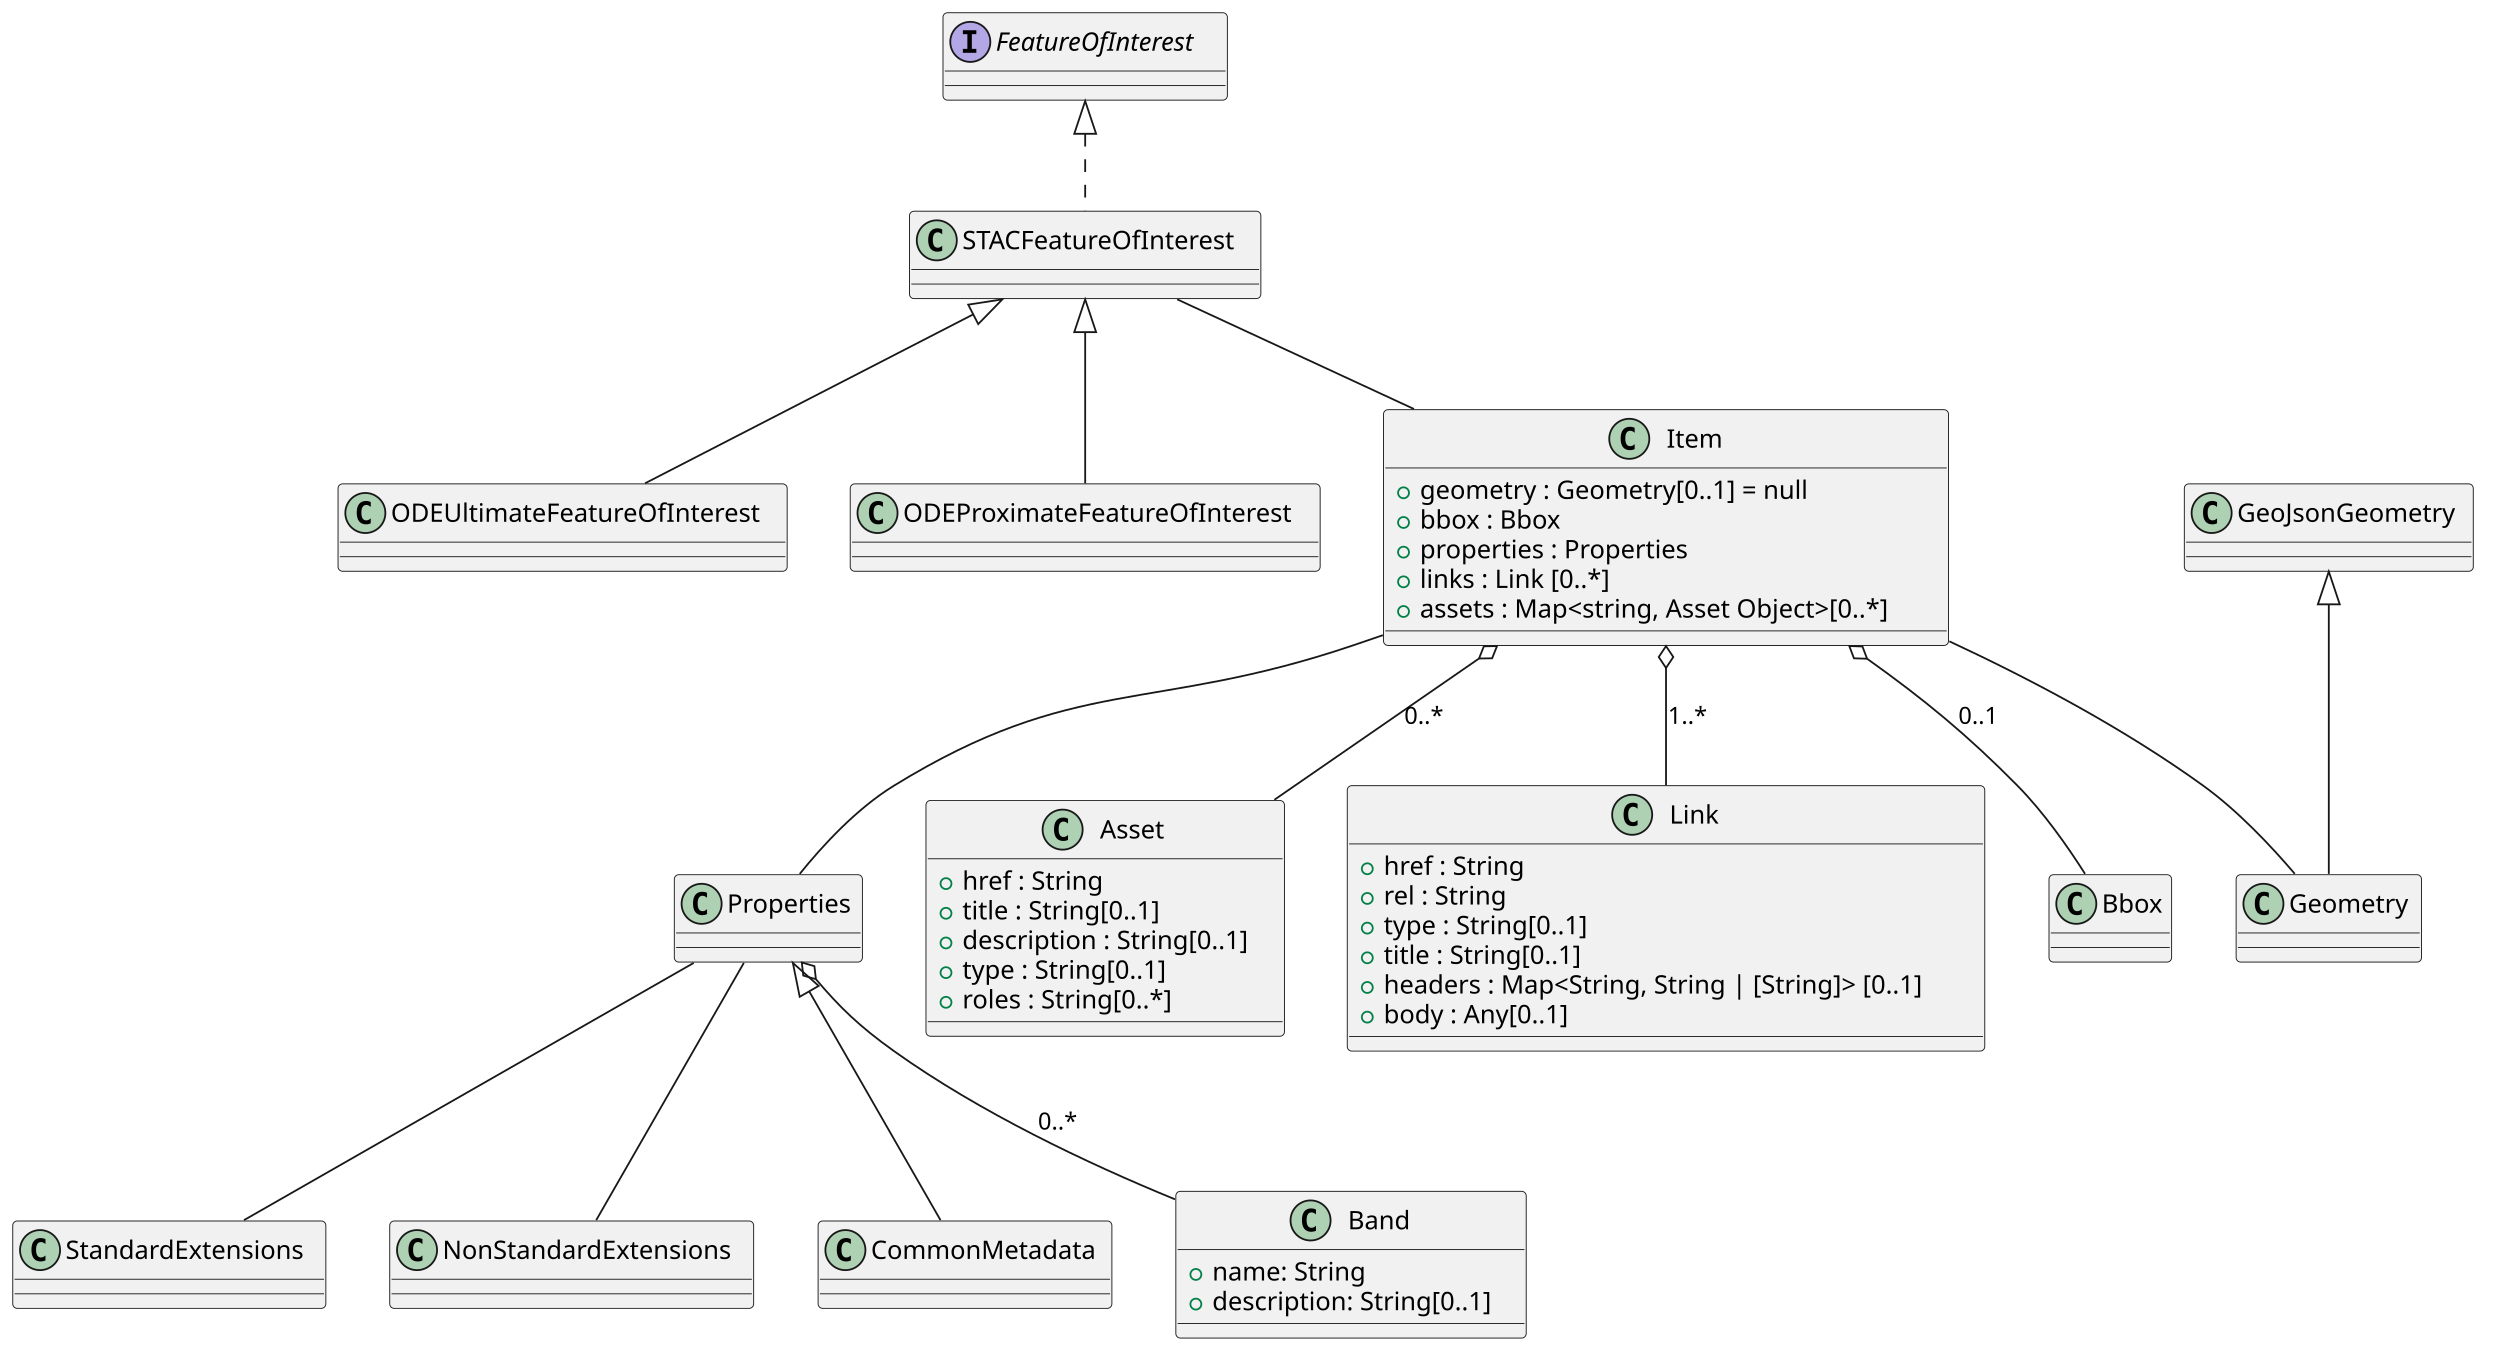
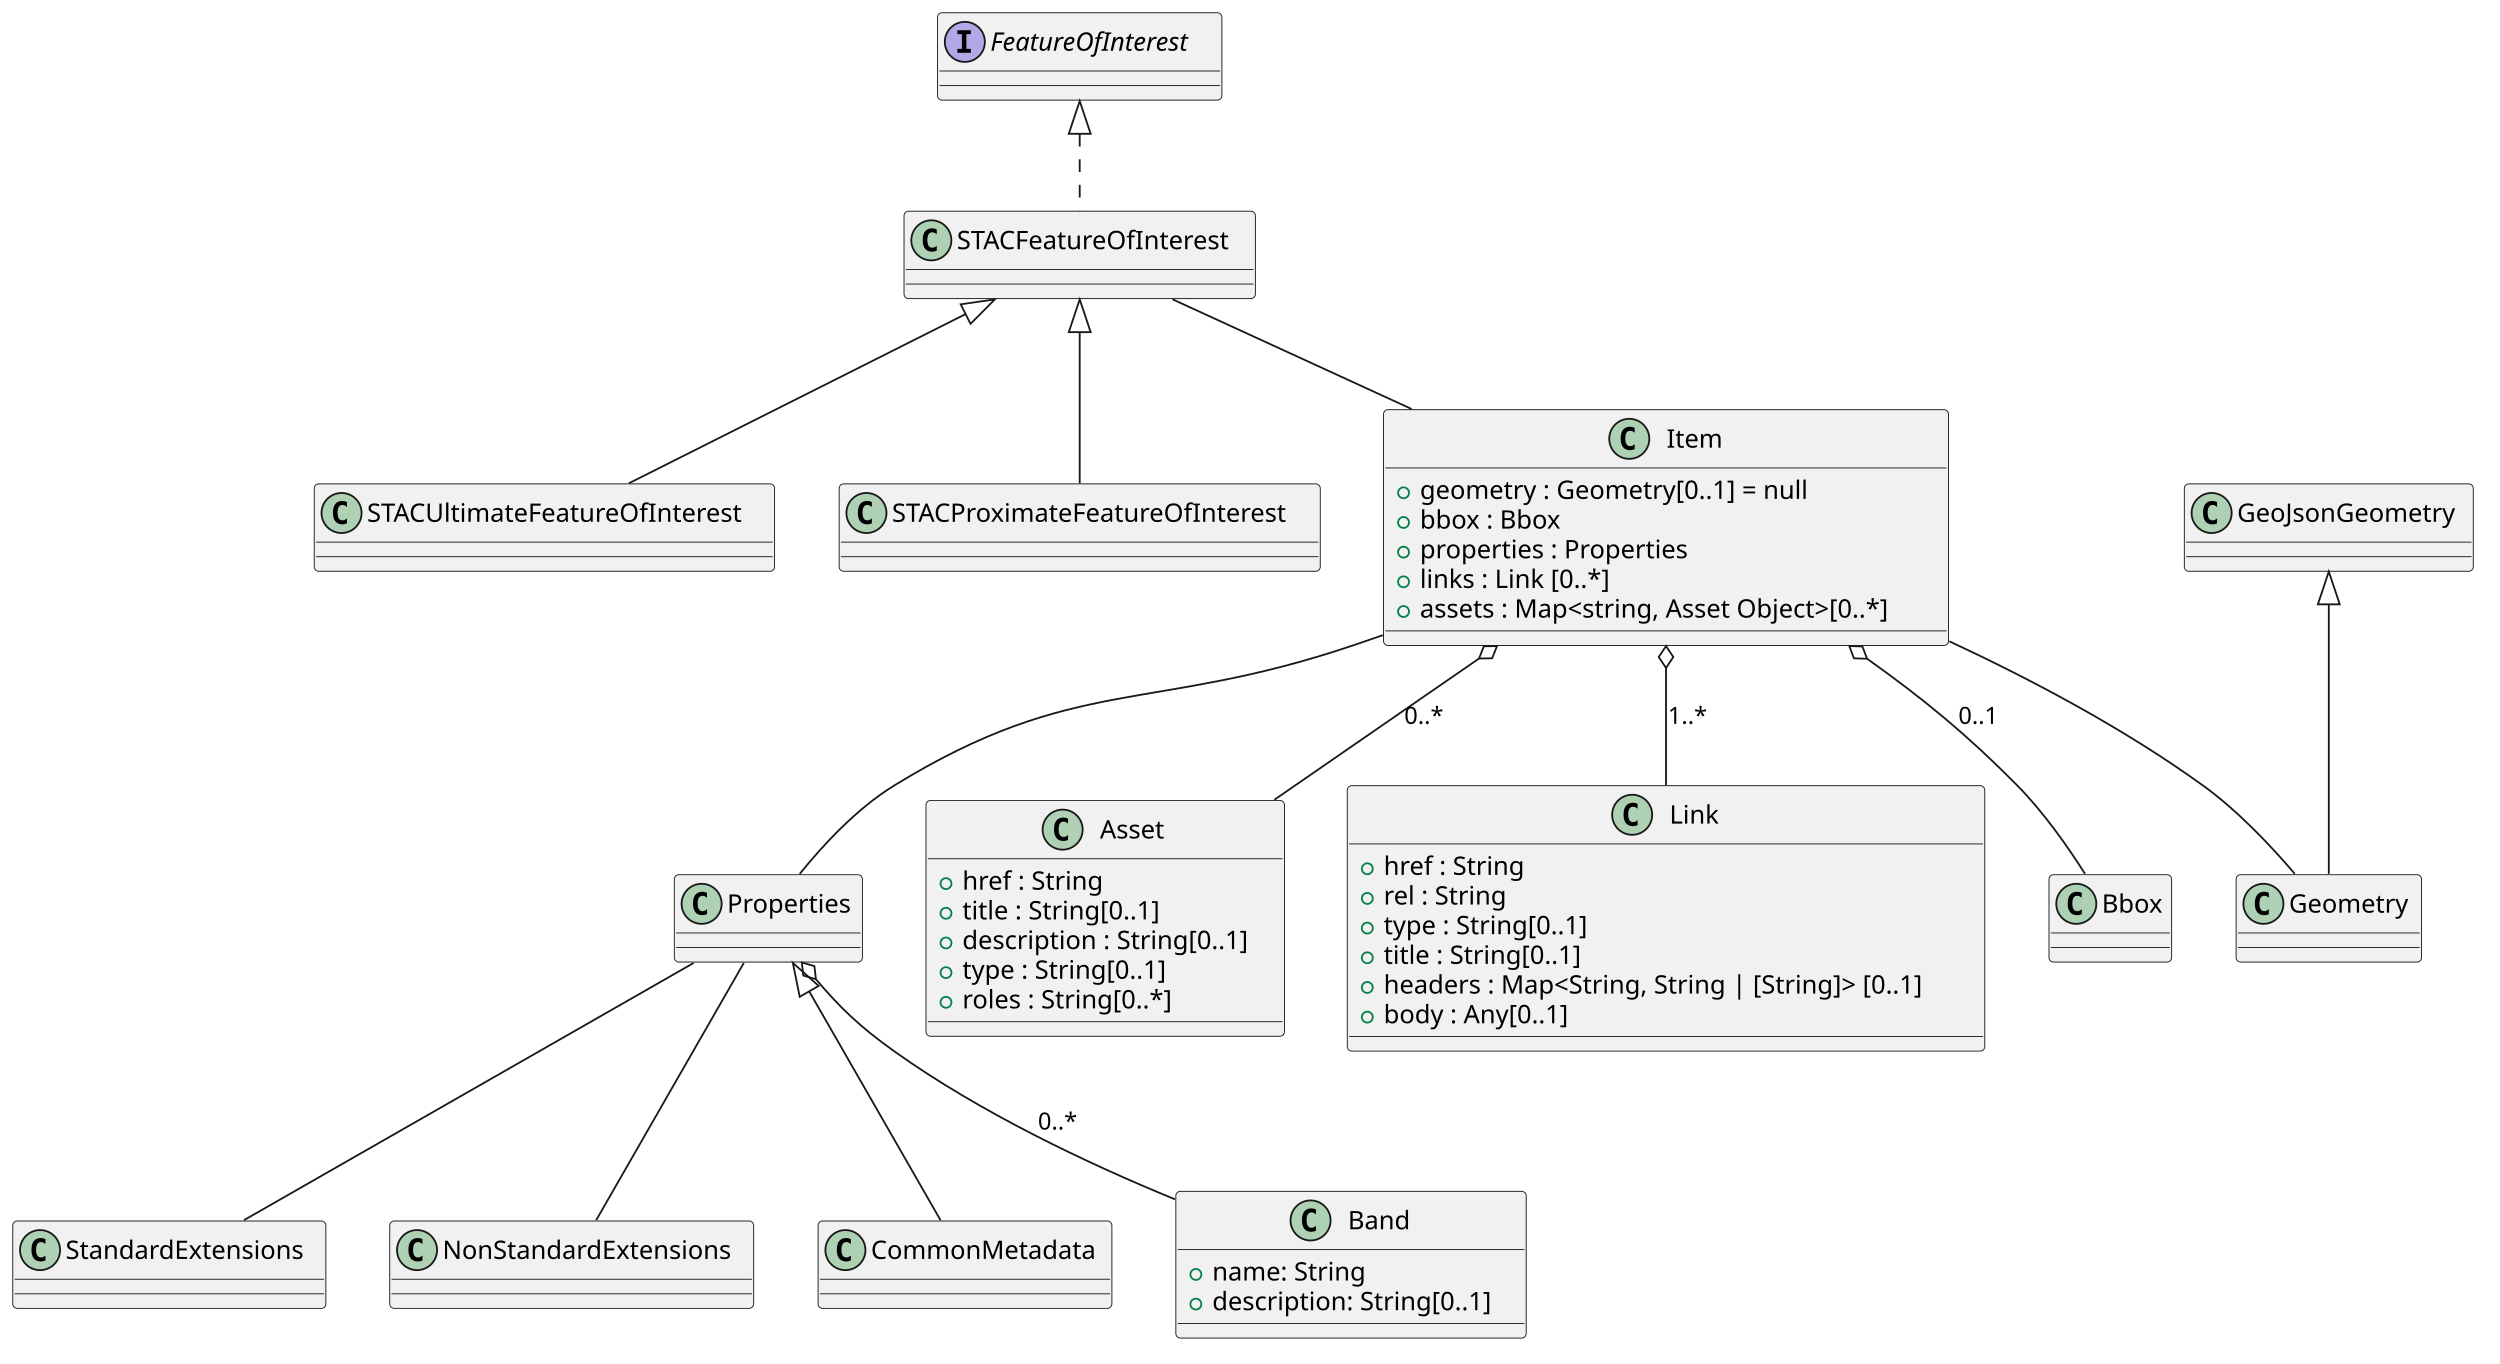
<svg xmlns="http://www.w3.org/2000/svg" contentStyleType="text/css" data-diagram-type="CLASS" height="749px" preserveAspectRatio="none" style="width:1373px;height:749px;background:#FFFFFF;" version="1.1" viewBox="0 0 1373 749" width="1373px" zoomAndPan="magnify">
  <defs />
  <g>
    <g class="entity" data-qualified-name="FeatureOfInterest" data-source-line="1" id="ent0001">
-       <rect fill="#F1F1F1" height="48" rx="2.5" ry="2.5" style="stroke:#181818;stroke-width:0.5;" width="156.182" x="517.89" y="7" />
-       <ellipse cx="532.89" cy="23" fill="#B4A7E5" rx="11" ry="11" style="stroke:#181818;stroke-width:1;" />
-       <path d="M528.812,18.766 L528.812,16.609 L536.202,16.609 L536.202,18.766 L533.734,18.766 L533.734,26.844 L536.202,26.844 L536.202,29 L528.812,29 L528.812,26.844 L531.281,26.844 L531.281,18.766 L528.812,18.766 Z " fill="#000000" />
-       <text fill="#000000" font-family="sans-serif" font-size="14" font-style="italic" lengthAdjust="spacing" textLength="124.182" x="546.89" y="27.847">FeatureOfInterest</text>
-       <line style="stroke:#181818;stroke-width:0.5;" x1="518.89" x2="673.072" y1="39" y2="39" />
-       <line style="stroke:#181818;stroke-width:0.5;" x1="518.89" x2="673.072" y1="47" y2="47" />
-     </g>
-     <g class="entity" data-qualified-name="ODEUltimateFeatureOfInterest" data-source-line="3" id="ent0002">
-       <rect fill="#F1F1F1" height="48" rx="2.5" ry="2.5" style="stroke:#181818;stroke-width:0.5;" width="246.662" x="185.65" y="265.74" />
-       <ellipse cx="200.65" cy="281.74" fill="#ADD1B2" rx="11" ry="11" style="stroke:#181818;stroke-width:1;" />
-       <path d="M203.619,287.381 Q203.041,287.678 202.4,287.818 Q201.759,287.974 201.056,287.974 Q198.556,287.974 197.228,286.334 Q195.916,284.678 195.916,281.553 Q195.916,278.428 197.228,276.771 Q198.556,275.115 201.056,275.115 Q201.759,275.115 202.4,275.271 Q203.056,275.428 203.619,275.724 L203.619,278.443 Q202.994,277.865 202.4,277.599 Q201.806,277.318 201.181,277.318 Q199.838,277.318 199.15,278.396 Q198.463,279.459 198.463,281.553 Q198.463,283.646 199.15,284.724 Q199.838,285.787 201.181,285.787 Q201.806,285.787 202.4,285.521 Q202.994,285.24 203.619,284.662 L203.619,287.381 Z " fill="#000000" />
-       <text fill="#000000" font-family="sans-serif" font-size="14" lengthAdjust="spacing" textLength="214.662" x="214.65" y="286.587">ODEUltimateFeatureOfInterest</text>
-       <line style="stroke:#181818;stroke-width:0.5;" x1="186.65" x2="431.312" y1="297.74" y2="297.74" />
-       <line style="stroke:#181818;stroke-width:0.5;" x1="186.65" x2="431.312" y1="305.74" y2="305.74" />
-     </g>
-     <g class="entity" data-qualified-name="ODEProximateFeatureOfInterest" data-source-line="5" id="ent0003">
-       <rect fill="#F1F1F1" height="48" rx="2.5" ry="2.5" style="stroke:#181818;stroke-width:0.5;" width="258.085" x="466.94" y="265.74" />
-       <ellipse cx="481.94" cy="281.74" fill="#ADD1B2" rx="11" ry="11" style="stroke:#181818;stroke-width:1;" />
-       <path d="M484.909,287.381 Q484.331,287.678 483.69,287.818 Q483.049,287.974 482.346,287.974 Q479.846,287.974 478.518,286.334 Q477.206,284.678 477.206,281.553 Q477.206,278.428 478.518,276.771 Q479.846,275.115 482.346,275.115 Q483.049,275.115 483.69,275.271 Q484.346,275.428 484.909,275.724 L484.909,278.443 Q484.284,277.865 483.69,277.599 Q483.096,277.318 482.471,277.318 Q481.127,277.318 480.44,278.396 Q479.752,279.459 479.752,281.553 Q479.752,283.646 480.44,284.724 Q481.127,285.787 482.471,285.787 Q483.096,285.787 483.69,285.521 Q484.284,285.24 484.909,284.662 L484.909,287.381 Z " fill="#000000" />
-       <text fill="#000000" font-family="sans-serif" font-size="14" lengthAdjust="spacing" textLength="226.085" x="495.94" y="286.587">ODEProximateFeatureOfInterest</text>
-       <line style="stroke:#181818;stroke-width:0.5;" x1="467.94" x2="724.025" y1="297.74" y2="297.74" />
-       <line style="stroke:#181818;stroke-width:0.5;" x1="467.94" x2="724.025" y1="305.74" y2="305.74" />
+       <rect fill="#F1F1F1" height="48" rx="2.5" ry="2.5" style="stroke:#181818;stroke-width:0.5;" width="156.182" x="514.89" y="7" />
+       <ellipse cx="529.89" cy="23" fill="#B4A7E5" rx="11" ry="11" style="stroke:#181818;stroke-width:1;" />
+       <path d="M525.812,18.766 L525.812,16.609 L533.202,16.609 L533.202,18.766 L530.734,18.766 L530.734,26.844 L533.202,26.844 L533.202,29 L525.812,29 L525.812,26.844 L528.281,26.844 L528.281,18.766 L525.812,18.766 Z " fill="#000000" />
+       <text fill="#000000" font-family="sans-serif" font-size="14" font-style="italic" lengthAdjust="spacing" textLength="124.182" x="543.89" y="27.847">FeatureOfInterest</text>
+       <line style="stroke:#181818;stroke-width:0.5;" x1="515.89" x2="670.072" y1="39" y2="39" />
+       <line style="stroke:#181818;stroke-width:0.5;" x1="515.89" x2="670.072" y1="47" y2="47" />
+     </g>
+     <g class="entity" data-qualified-name="STACUltimateFeatureOfInterest" data-source-line="3" id="ent0002">
+       <rect fill="#F1F1F1" height="48" rx="2.5" ry="2.5" style="stroke:#181818;stroke-width:0.5;" width="252.808" x="172.58" y="265.74" />
+       <ellipse cx="187.58" cy="281.74" fill="#ADD1B2" rx="11" ry="11" style="stroke:#181818;stroke-width:1;" />
+       <path d="M190.549,287.381 Q189.971,287.678 189.33,287.818 Q188.689,287.974 187.986,287.974 Q185.486,287.974 184.158,286.334 Q182.846,284.678 182.846,281.553 Q182.846,278.428 184.158,276.771 Q185.486,275.115 187.986,275.115 Q188.689,275.115 189.33,275.271 Q189.986,275.428 190.549,275.724 L190.549,278.443 Q189.924,277.865 189.33,277.599 Q188.736,277.318 188.111,277.318 Q186.768,277.318 186.08,278.396 Q185.393,279.459 185.393,281.553 Q185.393,283.646 186.08,284.724 Q186.768,285.787 188.111,285.787 Q188.736,285.787 189.33,285.521 Q189.924,285.24 190.549,284.662 L190.549,287.381 Z " fill="#000000" />
+       <text fill="#000000" font-family="sans-serif" font-size="14" lengthAdjust="spacing" textLength="220.808" x="201.58" y="286.587">STACUltimateFeatureOfInterest</text>
+       <line style="stroke:#181818;stroke-width:0.5;" x1="173.58" x2="424.388" y1="297.74" y2="297.74" />
+       <line style="stroke:#181818;stroke-width:0.5;" x1="173.58" x2="424.388" y1="305.74" y2="305.74" />
+     </g>
+     <g class="entity" data-qualified-name="STACProximateFeatureOfInterest" data-source-line="5" id="ent0003">
+       <rect fill="#F1F1F1" height="48" rx="2.5" ry="2.5" style="stroke:#181818;stroke-width:0.5;" width="264.231" x="460.86" y="265.74" />
+       <ellipse cx="475.86" cy="281.74" fill="#ADD1B2" rx="11" ry="11" style="stroke:#181818;stroke-width:1;" />
+       <path d="M478.829,287.381 Q478.251,287.678 477.61,287.818 Q476.969,287.974 476.266,287.974 Q473.766,287.974 472.438,286.334 Q471.126,284.678 471.126,281.553 Q471.126,278.428 472.438,276.771 Q473.766,275.115 476.266,275.115 Q476.969,275.115 477.61,275.271 Q478.266,275.428 478.829,275.724 L478.829,278.443 Q478.204,277.865 477.61,277.599 Q477.016,277.318 476.391,277.318 Q475.048,277.318 474.36,278.396 Q473.673,279.459 473.673,281.553 Q473.673,283.646 474.36,284.724 Q475.048,285.787 476.391,285.787 Q477.016,285.787 477.61,285.521 Q478.204,285.24 478.829,284.662 L478.829,287.381 Z " fill="#000000" />
+       <text fill="#000000" font-family="sans-serif" font-size="14" lengthAdjust="spacing" textLength="232.231" x="489.86" y="286.587">STACProximateFeatureOfInterest</text>
+       <line style="stroke:#181818;stroke-width:0.5;" x1="461.86" x2="724.091" y1="297.74" y2="297.74" />
+       <line style="stroke:#181818;stroke-width:0.5;" x1="461.86" x2="724.091" y1="305.74" y2="305.74" />
    </g>
    <g class="entity" data-qualified-name="STACFeatureOfInterest" data-source-line="7" id="ent0004">
-       <rect fill="#F1F1F1" height="48" rx="2.5" ry="2.5" style="stroke:#181818;stroke-width:0.5;" width="192.973" x="499.49" y="116" />
-       <ellipse cx="514.49" cy="132" fill="#ADD1B2" rx="11" ry="11" style="stroke:#181818;stroke-width:1;" />
-       <path d="M517.459,137.641 Q516.881,137.938 516.24,138.078 Q515.599,138.234 514.896,138.234 Q512.396,138.234 511.068,136.594 Q509.756,134.938 509.756,131.812 Q509.756,128.688 511.068,127.031 Q512.396,125.375 514.896,125.375 Q515.599,125.375 516.24,125.531 Q516.896,125.688 517.459,125.984 L517.459,128.703 Q516.834,128.125 516.24,127.859 Q515.646,127.578 515.021,127.578 Q513.678,127.578 512.99,128.656 Q512.303,129.719 512.303,131.812 Q512.303,133.906 512.99,134.984 Q513.678,136.047 515.021,136.047 Q515.646,136.047 516.24,135.781 Q516.834,135.5 517.459,134.922 L517.459,137.641 Z " fill="#000000" />
-       <text fill="#000000" font-family="sans-serif" font-size="14" lengthAdjust="spacing" textLength="160.973" x="528.49" y="136.847">STACFeatureOfInterest</text>
-       <line style="stroke:#181818;stroke-width:0.5;" x1="500.49" x2="691.463" y1="148" y2="148" />
-       <line style="stroke:#181818;stroke-width:0.5;" x1="500.49" x2="691.463" y1="156" y2="156" />
+       <rect fill="#F1F1F1" height="48" rx="2.5" ry="2.5" style="stroke:#181818;stroke-width:0.5;" width="192.973" x="496.49" y="116" />
+       <ellipse cx="511.49" cy="132" fill="#ADD1B2" rx="11" ry="11" style="stroke:#181818;stroke-width:1;" />
+       <path d="M514.459,137.641 Q513.881,137.938 513.24,138.078 Q512.599,138.234 511.896,138.234 Q509.396,138.234 508.068,136.594 Q506.756,134.938 506.756,131.812 Q506.756,128.688 508.068,127.031 Q509.396,125.375 511.896,125.375 Q512.599,125.375 513.24,125.531 Q513.896,125.688 514.459,125.984 L514.459,128.703 Q513.834,128.125 513.24,127.859 Q512.646,127.578 512.021,127.578 Q510.678,127.578 509.99,128.656 Q509.303,129.719 509.303,131.812 Q509.303,133.906 509.99,134.984 Q510.678,136.047 512.021,136.047 Q512.646,136.047 513.24,135.781 Q513.834,135.5 514.459,134.922 L514.459,137.641 Z " fill="#000000" />
+       <text fill="#000000" font-family="sans-serif" font-size="14" lengthAdjust="spacing" textLength="160.973" x="525.49" y="136.847">STACFeatureOfInterest</text>
+       <line style="stroke:#181818;stroke-width:0.5;" x1="497.49" x2="688.463" y1="148" y2="148" />
+       <line style="stroke:#181818;stroke-width:0.5;" x1="497.49" x2="688.463" y1="156" y2="156" />
    </g>
    <g class="entity" data-qualified-name="Item" data-source-line="9" id="ent0005">
      <rect fill="#F1F1F1" height="129.484" rx="2.5" ry="2.5" style="stroke:#181818;stroke-width:0.5;" width="310.32" x="759.82" y="225" />
      <ellipse cx="894.796" cy="241" fill="#ADD1B2" rx="11" ry="11" style="stroke:#181818;stroke-width:1;" />
      <path d="M897.764,246.641 Q897.186,246.938 896.546,247.078 Q895.905,247.234 895.202,247.234 Q892.702,247.234 891.374,245.594 Q890.061,243.938 890.061,240.812 Q890.061,237.688 891.374,236.031 Q892.702,234.375 895.202,234.375 Q895.905,234.375 896.546,234.531 Q897.202,234.688 897.764,234.984 L897.764,237.703 Q897.139,237.125 896.546,236.859 Q895.952,236.578 895.327,236.578 Q893.983,236.578 893.296,237.656 Q892.608,238.719 892.608,240.812 Q892.608,242.906 893.296,243.984 Q893.983,245.047 895.327,245.047 Q895.952,245.047 896.546,244.781 Q897.139,244.5 897.764,243.922 L897.764,246.641 Z " fill="#000000" />
      <text fill="#000000" font-family="sans-serif" font-size="14" lengthAdjust="spacing" textLength="31.869" x="915.296" y="245.847">Item</text>
      <line style="stroke:#181818;stroke-width:0.5;" x1="760.82" x2="1069.14" y1="257" y2="257" />
      <g data-visibility-modifier="PUBLIC_FIELD">
        <ellipse cx="770.82" cy="270.648" fill="none" rx="3" ry="3" style="stroke:#038048;stroke-width:1;" />
      </g>
      <text fill="#000000" font-family="sans-serif" font-size="14" lengthAdjust="spacing" textLength="235.067" x="779.82" y="273.995">geometry : Geometry[0..1] = null</text>
      <g data-visibility-modifier="PUBLIC_FIELD">
        <ellipse cx="770.82" cy="286.945" fill="none" rx="3" ry="3" style="stroke:#038048;stroke-width:1;" />
      </g>
      <text fill="#000000" font-family="sans-serif" font-size="14" lengthAdjust="spacing" textLength="83.583" x="779.82" y="290.292">bbox : Bbox</text>
      <g data-visibility-modifier="PUBLIC_FIELD">
        <ellipse cx="770.82" cy="303.242" fill="none" rx="3" ry="3" style="stroke:#038048;stroke-width:1;" />
      </g>
      <text fill="#000000" font-family="sans-serif" font-size="14" lengthAdjust="spacing" textLength="156.673" x="779.82" y="306.589">properties : Properties</text>
      <g data-visibility-modifier="PUBLIC_FIELD">
        <ellipse cx="770.82" cy="319.539" fill="none" rx="3" ry="3" style="stroke:#038048;stroke-width:1;" />
      </g>
      <text fill="#000000" font-family="sans-serif" font-size="14" lengthAdjust="spacing" textLength="114.522" x="779.82" y="322.886">links : Link [0..*]</text>
      <g data-visibility-modifier="PUBLIC_FIELD">
        <ellipse cx="770.82" cy="335.836" fill="none" rx="3" ry="3" style="stroke:#038048;stroke-width:1;" />
      </g>
      <text fill="#000000" font-family="sans-serif" font-size="14" lengthAdjust="spacing" textLength="284.32" x="779.82" y="339.183">assets : Map&lt;string, Asset Object&gt;[0..*]</text>
      <line style="stroke:#181818;stroke-width:0.5;" x1="760.82" x2="1069.14" y1="346.484" y2="346.484" />
    </g>
    <g class="entity" data-qualified-name="Bbox" data-source-line="17" id="ent0006">
      <rect fill="#F1F1F1" height="48" rx="2.5" ry="2.5" style="stroke:#181818;stroke-width:0.5;" width="67.342" x="1125.31" y="480.38" />
      <ellipse cx="1140.31" cy="496.38" fill="#ADD1B2" rx="11" ry="11" style="stroke:#181818;stroke-width:1;" />
      <path d="M1143.279,502.021 Q1142.701,502.317 1142.06,502.458 Q1141.419,502.614 1140.716,502.614 Q1138.216,502.614 1136.888,500.974 Q1135.576,499.317 1135.576,496.192 Q1135.576,493.067 1136.888,491.411 Q1138.216,489.755 1140.716,489.755 Q1141.419,489.755 1142.06,489.911 Q1142.716,490.067 1143.279,490.364 L1143.279,493.083 Q1142.654,492.505 1142.06,492.239 Q1141.466,491.958 1140.841,491.958 Q1139.497,491.958 1138.81,493.036 Q1138.122,494.099 1138.122,496.192 Q1138.122,498.286 1138.81,499.364 Q1139.497,500.427 1140.841,500.427 Q1141.466,500.427 1142.06,500.161 Q1142.654,499.88 1143.279,499.302 L1143.279,502.021 Z " fill="#000000" />
      <text fill="#000000" font-family="sans-serif" font-size="14" lengthAdjust="spacing" textLength="35.342" x="1154.31" y="501.227">Bbox</text>
      <line style="stroke:#181818;stroke-width:0.5;" x1="1126.31" x2="1191.652" y1="512.38" y2="512.38" />
      <line style="stroke:#181818;stroke-width:0.5;" x1="1126.31" x2="1191.652" y1="520.38" y2="520.38" />
    </g>
    <g class="entity" data-qualified-name="GeoJsonGeometry" data-source-line="19" id="ent0007">
      <rect fill="#F1F1F1" height="48" rx="2.5" ry="2.5" style="stroke:#181818;stroke-width:0.5;" width="158.697" x="1199.63" y="265.74" />
      <ellipse cx="1214.63" cy="281.74" fill="#ADD1B2" rx="11" ry="11" style="stroke:#181818;stroke-width:1;" />
      <path d="M1217.599,287.381 Q1217.021,287.678 1216.38,287.818 Q1215.739,287.974 1215.036,287.974 Q1212.536,287.974 1211.208,286.334 Q1209.896,284.678 1209.896,281.553 Q1209.896,278.428 1211.208,276.771 Q1212.536,275.115 1215.036,275.115 Q1215.739,275.115 1216.38,275.271 Q1217.036,275.428 1217.599,275.724 L1217.599,278.443 Q1216.974,277.865 1216.38,277.599 Q1215.786,277.318 1215.161,277.318 Q1213.818,277.318 1213.13,278.396 Q1212.443,279.459 1212.443,281.553 Q1212.443,283.646 1213.13,284.724 Q1213.818,285.787 1215.161,285.787 Q1215.786,285.787 1216.38,285.521 Q1216.974,285.24 1217.599,284.662 L1217.599,287.381 Z " fill="#000000" />
      <text fill="#000000" font-family="sans-serif" font-size="14" lengthAdjust="spacing" textLength="126.697" x="1228.63" y="286.587">GeoJsonGeometry</text>
      <line style="stroke:#181818;stroke-width:0.5;" x1="1200.63" x2="1357.327" y1="297.74" y2="297.74" />
      <line style="stroke:#181818;stroke-width:0.5;" x1="1200.63" x2="1357.327" y1="305.74" y2="305.74" />
    </g>
    <g class="entity" data-qualified-name="Geometry" data-source-line="21" id="ent0008">
      <rect fill="#F1F1F1" height="48" rx="2.5" ry="2.5" style="stroke:#181818;stroke-width:0.5;" width="101.809" x="1228.08" y="480.38" />
      <ellipse cx="1243.08" cy="496.38" fill="#ADD1B2" rx="11" ry="11" style="stroke:#181818;stroke-width:1;" />
      <path d="M1246.049,502.021 Q1245.471,502.317 1244.83,502.458 Q1244.189,502.614 1243.486,502.614 Q1240.986,502.614 1239.658,500.974 Q1238.346,499.317 1238.346,496.192 Q1238.346,493.067 1239.658,491.411 Q1240.986,489.755 1243.486,489.755 Q1244.189,489.755 1244.83,489.911 Q1245.486,490.067 1246.049,490.364 L1246.049,493.083 Q1245.424,492.505 1244.83,492.239 Q1244.236,491.958 1243.611,491.958 Q1242.267,491.958 1241.58,493.036 Q1240.892,494.099 1240.892,496.192 Q1240.892,498.286 1241.58,499.364 Q1242.267,500.427 1243.611,500.427 Q1244.236,500.427 1244.83,500.161 Q1245.424,499.88 1246.049,499.302 L1246.049,502.021 Z " fill="#000000" />
      <text fill="#000000" font-family="sans-serif" font-size="14" lengthAdjust="spacing" textLength="69.809" x="1257.08" y="501.227">Geometry</text>
      <line style="stroke:#181818;stroke-width:0.5;" x1="1229.08" x2="1328.889" y1="512.38" y2="512.38" />
      <line style="stroke:#181818;stroke-width:0.5;" x1="1229.08" x2="1328.889" y1="520.38" y2="520.38" />
    </g>
    <g class="entity" data-qualified-name="Properties" data-source-line="23" id="ent0009">
      <rect fill="#F1F1F1" height="48" rx="2.5" ry="2.5" style="stroke:#181818;stroke-width:0.5;" width="103.306" x="370.33" y="480.38" />
      <ellipse cx="385.33" cy="496.38" fill="#ADD1B2" rx="11" ry="11" style="stroke:#181818;stroke-width:1;" />
      <path d="M388.299,502.021 Q387.721,502.317 387.08,502.458 Q386.439,502.614 385.736,502.614 Q383.236,502.614 381.908,500.974 Q380.596,499.317 380.596,496.192 Q380.596,493.067 381.908,491.411 Q383.236,489.755 385.736,489.755 Q386.439,489.755 387.08,489.911 Q387.736,490.067 388.299,490.364 L388.299,493.083 Q387.674,492.505 387.08,492.239 Q386.486,491.958 385.861,491.958 Q384.517,491.958 383.83,493.036 Q383.142,494.099 383.142,496.192 Q383.142,498.286 383.83,499.364 Q384.517,500.427 385.861,500.427 Q386.486,500.427 387.08,500.161 Q387.674,499.88 388.299,499.302 L388.299,502.021 Z " fill="#000000" />
      <text fill="#000000" font-family="sans-serif" font-size="14" lengthAdjust="spacing" textLength="71.306" x="399.33" y="501.227">Properties</text>
      <line style="stroke:#181818;stroke-width:0.5;" x1="371.33" x2="472.636" y1="512.38" y2="512.38" />
      <line style="stroke:#181818;stroke-width:0.5;" x1="371.33" x2="472.636" y1="520.38" y2="520.38" />
    </g>
    <g class="entity" data-qualified-name="StandardExtensions" data-source-line="25" id="ent0010">
      <rect fill="#F1F1F1" height="48" rx="2.5" ry="2.5" style="stroke:#181818;stroke-width:0.5;" width="171.959" x="7" y="670.56" />
      <ellipse cx="22" cy="686.56" fill="#ADD1B2" rx="11" ry="11" style="stroke:#181818;stroke-width:1;" />
      <path d="M24.969,692.201 Q24.391,692.497 23.75,692.638 Q23.109,692.794 22.406,692.794 Q19.906,692.794 18.578,691.154 Q17.266,689.497 17.266,686.372 Q17.266,683.247 18.578,681.591 Q19.906,679.935 22.406,679.935 Q23.109,679.935 23.75,680.091 Q24.406,680.247 24.969,680.544 L24.969,683.263 Q24.344,682.685 23.75,682.419 Q23.156,682.138 22.531,682.138 Q21.188,682.138 20.5,683.216 Q19.812,684.279 19.812,686.372 Q19.812,688.466 20.5,689.544 Q21.188,690.607 22.531,690.607 Q23.156,690.607 23.75,690.341 Q24.344,690.06 24.969,689.482 L24.969,692.201 Z " fill="#000000" />
      <text fill="#000000" font-family="sans-serif" font-size="14" lengthAdjust="spacing" textLength="139.959" x="36" y="691.407">StandardExtensions</text>
      <line style="stroke:#181818;stroke-width:0.5;" x1="8" x2="177.959" y1="702.56" y2="702.56" />
      <line style="stroke:#181818;stroke-width:0.5;" x1="8" x2="177.959" y1="710.56" y2="710.56" />
    </g>
    <g class="entity" data-qualified-name="NonStandardExtensions" data-source-line="27" id="ent0011">
      <rect fill="#F1F1F1" height="48" rx="2.5" ry="2.5" style="stroke:#181818;stroke-width:0.5;" width="199.87" x="214.04" y="670.56" />
      <ellipse cx="229.04" cy="686.56" fill="#ADD1B2" rx="11" ry="11" style="stroke:#181818;stroke-width:1;" />
      <path d="M232.009,692.201 Q231.431,692.497 230.79,692.638 Q230.149,692.794 229.446,692.794 Q226.946,692.794 225.618,691.154 Q224.306,689.497 224.306,686.372 Q224.306,683.247 225.618,681.591 Q226.946,679.935 229.446,679.935 Q230.149,679.935 230.79,680.091 Q231.446,680.247 232.009,680.544 L232.009,683.263 Q231.384,682.685 230.79,682.419 Q230.196,682.138 229.571,682.138 Q228.227,682.138 227.54,683.216 Q226.852,684.279 226.852,686.372 Q226.852,688.466 227.54,689.544 Q228.227,690.607 229.571,690.607 Q230.196,690.607 230.79,690.341 Q231.384,690.06 232.009,689.482 L232.009,692.201 Z " fill="#000000" />
      <text fill="#000000" font-family="sans-serif" font-size="14" lengthAdjust="spacing" textLength="167.87" x="243.04" y="691.407">NonStandardExtensions</text>
      <line style="stroke:#181818;stroke-width:0.5;" x1="215.04" x2="412.91" y1="702.56" y2="702.56" />
      <line style="stroke:#181818;stroke-width:0.5;" x1="215.04" x2="412.91" y1="710.56" y2="710.56" />
    </g>
    <g class="entity" data-qualified-name="CommonMetadata" data-source-line="29" id="ent0012">
      <rect fill="#F1F1F1" height="48" rx="2.5" ry="2.5" style="stroke:#181818;stroke-width:0.5;" width="161.35" x="449.3" y="670.56" />
      <ellipse cx="464.3" cy="686.56" fill="#ADD1B2" rx="11" ry="11" style="stroke:#181818;stroke-width:1;" />
      <path d="M467.269,692.201 Q466.691,692.497 466.05,692.638 Q465.409,692.794 464.706,692.794 Q462.206,692.794 460.878,691.154 Q459.566,689.497 459.566,686.372 Q459.566,683.247 460.878,681.591 Q462.206,679.935 464.706,679.935 Q465.409,679.935 466.05,680.091 Q466.706,680.247 467.269,680.544 L467.269,683.263 Q466.644,682.685 466.05,682.419 Q465.456,682.138 464.831,682.138 Q463.488,682.138 462.8,683.216 Q462.113,684.279 462.113,686.372 Q462.113,688.466 462.8,689.544 Q463.488,690.607 464.831,690.607 Q465.456,690.607 466.05,690.341 Q466.644,690.06 467.269,689.482 L467.269,692.201 Z " fill="#000000" />
      <text fill="#000000" font-family="sans-serif" font-size="14" lengthAdjust="spacing" textLength="129.35" x="478.3" y="691.407">CommonMetadata</text>
      <line style="stroke:#181818;stroke-width:0.5;" x1="450.3" x2="609.65" y1="702.56" y2="702.56" />
      <line style="stroke:#181818;stroke-width:0.5;" x1="450.3" x2="609.65" y1="710.56" y2="710.56" />
    </g>
    <g class="entity" data-qualified-name="Asset" data-source-line="31" id="ent0013">
      <rect fill="#F1F1F1" height="129.484" rx="2.5" ry="2.5" style="stroke:#181818;stroke-width:0.5;" width="196.878" x="508.54" y="439.63" />
      <ellipse cx="583.595" cy="455.63" fill="#ADD1B2" rx="11" ry="11" style="stroke:#181818;stroke-width:1;" />
      <path d="M586.564,461.271 Q585.986,461.567 585.345,461.708 Q584.705,461.864 584.001,461.864 Q581.501,461.864 580.173,460.224 Q578.861,458.567 578.861,455.442 Q578.861,452.317 580.173,450.661 Q581.501,449.005 584.001,449.005 Q584.705,449.005 585.345,449.161 Q586.001,449.317 586.564,449.614 L586.564,452.333 Q585.939,451.755 585.345,451.489 Q584.751,451.208 584.126,451.208 Q582.783,451.208 582.095,452.286 Q581.408,453.349 581.408,455.442 Q581.408,457.536 582.095,458.614 Q582.783,459.677 584.126,459.677 Q584.751,459.677 585.345,459.411 Q585.939,459.13 586.564,458.552 L586.564,461.271 Z " fill="#000000" />
      <text fill="#000000" font-family="sans-serif" font-size="14" lengthAdjust="spacing" textLength="38.268" x="604.095" y="460.477">Asset</text>
      <line style="stroke:#181818;stroke-width:0.5;" x1="509.54" x2="704.418" y1="471.63" y2="471.63" />
      <g data-visibility-modifier="PUBLIC_FIELD">
        <ellipse cx="519.54" cy="485.278" fill="none" rx="3" ry="3" style="stroke:#038048;stroke-width:1;" />
      </g>
      <text fill="#000000" font-family="sans-serif" font-size="14" lengthAdjust="spacing" textLength="83.569" x="528.54" y="488.625">href : String</text>
      <g data-visibility-modifier="PUBLIC_FIELD">
        <ellipse cx="519.54" cy="501.575" fill="none" rx="3" ry="3" style="stroke:#038048;stroke-width:1;" />
      </g>
      <text fill="#000000" font-family="sans-serif" font-size="14" lengthAdjust="spacing" textLength="120.408" x="528.54" y="504.922">title : String[0..1]</text>
      <g data-visibility-modifier="PUBLIC_FIELD">
        <ellipse cx="519.54" cy="517.872" fill="none" rx="3" ry="3" style="stroke:#038048;stroke-width:1;" />
      </g>
      <text fill="#000000" font-family="sans-serif" font-size="14" lengthAdjust="spacing" textLength="170.878" x="528.54" y="521.219">description : String[0..1]</text>
      <g data-visibility-modifier="PUBLIC_FIELD">
        <ellipse cx="519.54" cy="534.169" fill="none" rx="3" ry="3" style="stroke:#038048;stroke-width:1;" />
      </g>
      <text fill="#000000" font-family="sans-serif" font-size="14" lengthAdjust="spacing" textLength="124.311" x="528.54" y="537.516">type : String[0..1]</text>
      <g data-visibility-modifier="PUBLIC_FIELD">
        <ellipse cx="519.54" cy="550.466" fill="none" rx="3" ry="3" style="stroke:#038048;stroke-width:1;" />
      </g>
      <text fill="#000000" font-family="sans-serif" font-size="14" lengthAdjust="spacing" textLength="125.248" x="528.54" y="553.813">roles : String[0..*]</text>
      <line style="stroke:#181818;stroke-width:0.5;" x1="509.54" x2="704.418" y1="561.114" y2="561.114" />
    </g>
    <g class="entity" data-qualified-name="Link" data-source-line="39" id="ent0014">
      <rect fill="#F1F1F1" height="145.781" rx="2.5" ry="2.5" style="stroke:#181818;stroke-width:0.5;" width="350.112" x="739.92" y="431.48" />
      <ellipse cx="896.391" cy="447.48" fill="#ADD1B2" rx="11" ry="11" style="stroke:#181818;stroke-width:1;" />
      <path d="M899.36,453.121 Q898.782,453.418 898.141,453.558 Q897.501,453.714 896.797,453.714 Q894.297,453.714 892.969,452.074 Q891.657,450.418 891.657,447.293 Q891.657,444.168 892.969,442.511 Q894.297,440.855 896.797,440.855 Q897.501,440.855 898.141,441.011 Q898.797,441.168 899.36,441.464 L899.36,444.183 Q898.735,443.605 898.141,443.339 Q897.547,443.058 896.922,443.058 Q895.579,443.058 894.891,444.136 Q894.204,445.199 894.204,447.293 Q894.204,449.386 894.891,450.464 Q895.579,451.527 896.922,451.527 Q897.547,451.527 898.141,451.261 Q898.735,450.98 899.36,450.402 L899.36,453.121 Z " fill="#000000" />
      <text fill="#000000" font-family="sans-serif" font-size="14" lengthAdjust="spacing" textLength="28.67" x="916.891" y="452.327">Link</text>
      <line style="stroke:#181818;stroke-width:0.5;" x1="740.92" x2="1089.032" y1="463.48" y2="463.48" />
      <g data-visibility-modifier="PUBLIC_FIELD">
        <ellipse cx="750.92" cy="477.128" fill="none" rx="3" ry="3" style="stroke:#038048;stroke-width:1;" />
      </g>
      <text fill="#000000" font-family="sans-serif" font-size="14" lengthAdjust="spacing" textLength="83.569" x="759.92" y="480.475">href : String</text>
      <g data-visibility-modifier="PUBLIC_FIELD">
        <ellipse cx="750.92" cy="493.425" fill="none" rx="3" ry="3" style="stroke:#038048;stroke-width:1;" />
      </g>
      <text fill="#000000" font-family="sans-serif" font-size="14" lengthAdjust="spacing" textLength="73.657" x="759.92" y="496.772">rel : String</text>
      <g data-visibility-modifier="PUBLIC_FIELD">
        <ellipse cx="750.92" cy="509.722" fill="none" rx="3" ry="3" style="stroke:#038048;stroke-width:1;" />
      </g>
      <text fill="#000000" font-family="sans-serif" font-size="14" lengthAdjust="spacing" textLength="124.311" x="759.92" y="513.069">type : String[0..1]</text>
      <g data-visibility-modifier="PUBLIC_FIELD">
        <ellipse cx="750.92" cy="526.019" fill="none" rx="3" ry="3" style="stroke:#038048;stroke-width:1;" />
      </g>
      <text fill="#000000" font-family="sans-serif" font-size="14" lengthAdjust="spacing" textLength="120.408" x="759.92" y="529.366">title : String[0..1]</text>
      <g data-visibility-modifier="PUBLIC_FIELD">
        <ellipse cx="750.92" cy="542.316" fill="none" rx="3" ry="3" style="stroke:#038048;stroke-width:1;" />
      </g>
      <text fill="#000000" font-family="sans-serif" font-size="14" lengthAdjust="spacing" textLength="324.112" x="759.92" y="545.663">headers : Map&lt;String, String | [String]&gt; [0..1]</text>
      <g data-visibility-modifier="PUBLIC_FIELD">
        <ellipse cx="750.92" cy="558.613" fill="none" rx="3" ry="3" style="stroke:#038048;stroke-width:1;" />
      </g>
      <text fill="#000000" font-family="sans-serif" font-size="14" lengthAdjust="spacing" textLength="112.615" x="759.92" y="561.96">body : Any[0..1]</text>
      <line style="stroke:#181818;stroke-width:0.5;" x1="740.92" x2="1089.032" y1="569.261" y2="569.261" />
    </g>
    <g class="entity" data-qualified-name="Band" data-source-line="48" id="ent0015">
      <rect fill="#F1F1F1" height="80.594" rx="2.5" ry="2.5" style="stroke:#181818;stroke-width:0.5;" width="192.428" x="645.77" y="654.27" />
      <ellipse cx="719.762" cy="670.27" fill="#ADD1B2" rx="11" ry="11" style="stroke:#181818;stroke-width:1;" />
      <path d="M722.731,675.911 Q722.153,676.207 721.512,676.348 Q720.872,676.504 720.168,676.504 Q717.668,676.504 716.34,674.864 Q715.028,673.207 715.028,670.082 Q715.028,666.957 716.34,665.301 Q717.668,663.645 720.168,663.645 Q720.872,663.645 721.512,663.801 Q722.168,663.957 722.731,664.254 L722.731,666.973 Q722.106,666.395 721.512,666.129 Q720.918,665.848 720.293,665.848 Q718.95,665.848 718.262,666.926 Q717.575,667.989 717.575,670.082 Q717.575,672.176 718.262,673.254 Q718.95,674.317 720.293,674.317 Q720.918,674.317 721.512,674.051 Q722.106,673.77 722.731,673.192 L722.731,675.911 Z " fill="#000000" />
      <text fill="#000000" font-family="sans-serif" font-size="14" lengthAdjust="spacing" textLength="35.943" x="740.262" y="675.117">Band</text>
      <line style="stroke:#181818;stroke-width:0.5;" x1="646.77" x2="837.198" y1="686.27" y2="686.27" />
      <g data-visibility-modifier="PUBLIC_FIELD">
        <ellipse cx="656.77" cy="699.918" fill="none" rx="3" ry="3" style="stroke:#038048;stroke-width:1;" />
      </g>
      <text fill="#000000" font-family="sans-serif" font-size="14" lengthAdjust="spacing" textLength="90.651" x="665.77" y="703.265">name: String</text>
      <g data-visibility-modifier="PUBLIC_FIELD">
        <ellipse cx="656.77" cy="716.215" fill="none" rx="3" ry="3" style="stroke:#038048;stroke-width:1;" />
      </g>
      <text fill="#000000" font-family="sans-serif" font-size="14" lengthAdjust="spacing" textLength="166.428" x="665.77" y="719.562">description: String[0..1]</text>
      <line style="stroke:#181818;stroke-width:0.5;" x1="646.77" x2="837.198" y1="726.864" y2="726.864" />
    </g>
    <g class="link" data-entity-1="ent0001" data-entity-2="ent0004" data-link-type="extension" data-source-line="53" id="lnk16">
-       <path codeLine="53" d="M595.98,73.48 C595.98,91.32 595.98,97.75 595.98,115.57" fill="none" id="FeatureOfInterest-backto-STACFeatureOfInterest" style="stroke:#181818;stroke-width:1;stroke-dasharray:7,7;" />
-       <polygon fill="none" points="595.98,55.48,589.98,73.48,601.98,73.48,595.98,55.48" style="stroke:#181818;stroke-width:1;stroke-linejoin:miter;stroke-miterlimit:10;" />
+       <path codeLine="53" d="M592.98,73.48 C592.98,91.32 592.98,97.75 592.98,115.57" fill="none" id="FeatureOfInterest-backto-STACFeatureOfInterest" style="stroke:#181818;stroke-width:1;stroke-dasharray:7,7;" />
+       <polygon fill="none" points="592.98,55.48,586.98,73.48,598.98,73.48,592.98,55.48" style="stroke:#181818;stroke-width:1;stroke-linejoin:miter;stroke-miterlimit:10;" />
    </g>
    <g class="link" data-entity-1="ent0004" data-entity-2="ent0002" data-link-type="extension" data-source-line="55" id="lnk17">
-       <path codeLine="55" d="M534.497,172.65 C480.757,200.32 407.89,237.83 354.24,265.44" fill="none" id="STACFeatureOfInterest-backto-ODEUltimateFeatureOfInterest" style="stroke:#181818;stroke-width:1;" />
-       <polygon fill="none" points="550.5,164.41,531.75,167.315,537.243,177.984,550.5,164.41" style="stroke:#181818;stroke-width:1;stroke-linejoin:miter;stroke-miterlimit:10;" />
+       <path codeLine="55" d="M530.307,172.494 C475.257,200.164 400.3,237.83 345.35,265.44" fill="none" id="STACFeatureOfInterest-backto-STACUltimateFeatureOfInterest" style="stroke:#181818;stroke-width:1;" />
+       <polygon fill="none" points="546.39,164.41,527.613,167.133,533.002,177.855,546.39,164.41" style="stroke:#181818;stroke-width:1;stroke-linejoin:miter;stroke-miterlimit:10;" />
    </g>
    <g class="link" data-entity-1="ent0004" data-entity-2="ent0003" data-link-type="extension" data-source-line="56" id="lnk18">
-       <path codeLine="56" d="M595.98,182.41 C595.98,210.08 595.98,237.83 595.98,265.44" fill="none" id="STACFeatureOfInterest-backto-ODEProximateFeatureOfInterest" style="stroke:#181818;stroke-width:1;" />
-       <polygon fill="none" points="595.98,164.41,589.98,182.41,601.98,182.41,595.98,164.41" style="stroke:#181818;stroke-width:1;stroke-linejoin:miter;stroke-miterlimit:10;" />
+       <path codeLine="56" d="M592.98,182.41 C592.98,210.08 592.98,237.83 592.98,265.44" fill="none" id="STACFeatureOfInterest-backto-STACProximateFeatureOfInterest" style="stroke:#181818;stroke-width:1;" />
+       <polygon fill="none" points="592.98,164.41,586.98,182.41,598.98,182.41,592.98,164.41" style="stroke:#181818;stroke-width:1;stroke-linejoin:miter;stroke-miterlimit:10;" />
    </g>
    <g class="link" data-entity-1="ent0004" data-entity-2="ent0005" data-link-type="association" data-source-line="58" id="lnk19">
-       <path codeLine="58" d="M646.53,164.41 C681.66,180.68 730.31,203.22 776.55,224.63" fill="none" id="STACFeatureOfInterest-Item" style="stroke:#181818;stroke-width:1;" />
+       <path codeLine="58" d="M644,164.41 C679.47,180.68 728.57,203.22 775.25,224.63" fill="none" id="STACFeatureOfInterest-Item" style="stroke:#181818;stroke-width:1;" />
    </g>
    <g class="link" data-entity-1="ent0005" data-entity-2="ent0009" data-link-type="association" data-source-line="59" id="lnk20">
      <path codeLine="59" d="M759.49,348.83 C753.93,350.76 748.41,352.65 742.98,354.48 C632.03,391.96 590.74,370.15 490.98,431.48 C470.49,444.08 451.91,464.19 439.21,479.94" fill="none" id="Item-Properties" style="stroke:#181818;stroke-width:1;" />
    </g>
    <g class="link" data-entity-1="ent0005" data-entity-2="ent0013" data-link-type="aggregation" data-source-line="60" id="lnk21">
      <path codeLine="60" d="M812.275,361.648 C773.575,388.368 738.59,412.51 699.88,439.24" fill="none" id="Item-backto-Asset" style="stroke:#181818;stroke-width:1;" />
      <polygon fill="none" points="822.15,354.83,814.94,354.947,812.275,361.648,819.485,361.531,822.15,354.83" style="stroke:#181818;stroke-width:1;stroke-linejoin:miter;stroke-miterlimit:10;" />
      <text fill="#000000" font-family="sans-serif" font-size="13" lengthAdjust="spacing" textLength="23.036" x="771.21" y="397.547">0..*</text>
    </g>
    <g class="link" data-entity-1="ent0005" data-entity-2="ent0006" data-link-type="aggregation" data-source-line="61" id="lnk22">
      <path codeLine="61" d="M1025.404,361.772 C1056.724,384.082 1080.45,403.59 1107.98,431.48 C1122.38,446.08 1135.68,465.09 1145.09,479.9" fill="none" id="Item-backto-Bbox" style="stroke:#181818;stroke-width:1;" />
      <polygon fill="none" points="1015.63,354.81,1018.196,361.549,1025.404,361.772,1022.838,355.033,1015.63,354.81" style="stroke:#181818;stroke-width:1;stroke-linejoin:miter;stroke-miterlimit:10;" />
      <text fill="#000000" font-family="sans-serif" font-size="13" lengthAdjust="spacing" textLength="24.807" x="1075.52" y="397.547">0..1</text>
    </g>
    <g class="link" data-entity-1="ent0005" data-entity-2="ent0014" data-link-type="aggregation" data-source-line="62" id="lnk23">
      <path codeLine="62" d="M914.98,366.83 C914.98,390.92 914.98,406.46 914.98,431.23" fill="none" id="Item-backto-Link" style="stroke:#181818;stroke-width:1;" />
      <polygon fill="none" points="914.98,354.83,910.98,360.83,914.98,366.83,918.98,360.83,914.98,354.83" style="stroke:#181818;stroke-width:1;stroke-linejoin:miter;stroke-miterlimit:10;" />
      <text fill="#000000" font-family="sans-serif" font-size="13" lengthAdjust="spacing" textLength="23.036" x="915.98" y="397.547">1..*</text>
    </g>
    <g class="link" data-entity-1="ent0009" data-entity-2="ent0012" data-link-type="extension" data-source-line="63" id="lnk24">
      <path codeLine="63" d="M444.399,544.442 C465.149,580.602 495.77,633.95 516.52,670.11" fill="none" id="Properties-backto-CommonMetadata" style="stroke:#181818;stroke-width:1;" />
      <polygon fill="none" points="435.44,528.83,439.195,547.428,449.603,541.456,435.44,528.83" style="stroke:#181818;stroke-width:1;stroke-linejoin:miter;stroke-miterlimit:10;" />
    </g>
    <g class="link" data-entity-1="ent0009" data-entity-2="ent0010" data-link-type="association" data-source-line="64" id="lnk25">
      <path codeLine="64" d="M380.98,528.83 C317.76,564.99 197.2,633.95 133.98,670.11" fill="none" id="Properties-StandardExtensions" style="stroke:#181818;stroke-width:1;" />
    </g>
    <g class="link" data-entity-1="ent0009" data-entity-2="ent0011" data-link-type="association" data-source-line="65" id="lnk26">
      <path codeLine="65" d="M408.52,528.83 C387.77,564.99 348.19,633.95 327.44,670.11" fill="none" id="Properties-NonStandardExtensions" style="stroke:#181818;stroke-width:1;" />
    </g>
    <g class="link" data-entity-1="ent0009" data-entity-2="ent0015" data-link-type="aggregation" data-source-line="66" id="lnk27">
      <path codeLine="66" d="M448.098,537.765 C461.038,553.035 471.69,563.5 490.98,577.27 C538.18,610.96 596.7,638.74 645.35,658.69" fill="none" id="Properties-backto-Band" style="stroke:#181818;stroke-width:1;" />
      <polygon fill="none" points="440.34,528.61,441.167,535.774,448.098,537.765,447.271,530.601,440.34,528.61" style="stroke:#181818;stroke-width:1;stroke-linejoin:miter;stroke-miterlimit:10;" />
      <text fill="#000000" font-family="sans-serif" font-size="13" lengthAdjust="spacing" textLength="23.036" x="570.03" y="620.337">0..*</text>
    </g>
    <g class="link" data-entity-1="ent0005" data-entity-2="ent0008" data-link-type="association" data-source-line="67" id="lnk28">
      <path codeLine="67" d="M1070.58,352.21 C1117.38,374 1167.54,400.83 1209.98,431.48 C1229.05,445.26 1247.33,464.69 1260.28,479.88" fill="none" id="Item-Geometry" style="stroke:#181818;stroke-width:1;" />
    </g>
    <g class="link" data-entity-1="ent0007" data-entity-2="ent0008" data-link-type="extension" data-source-line="68" id="lnk29">
      <path codeLine="68" d="M1278.98,331.9 C1278.98,372.7 1278.98,438.92 1278.98,479.92" fill="none" id="GeoJsonGeometry-backto-Geometry" style="stroke:#181818;stroke-width:1;" />
      <polygon fill="none" points="1278.98,313.9,1272.98,331.9,1284.98,331.9,1278.98,313.9" style="stroke:#181818;stroke-width:1;stroke-linejoin:miter;stroke-miterlimit:10;" />
    </g>
  </g>
</svg>
